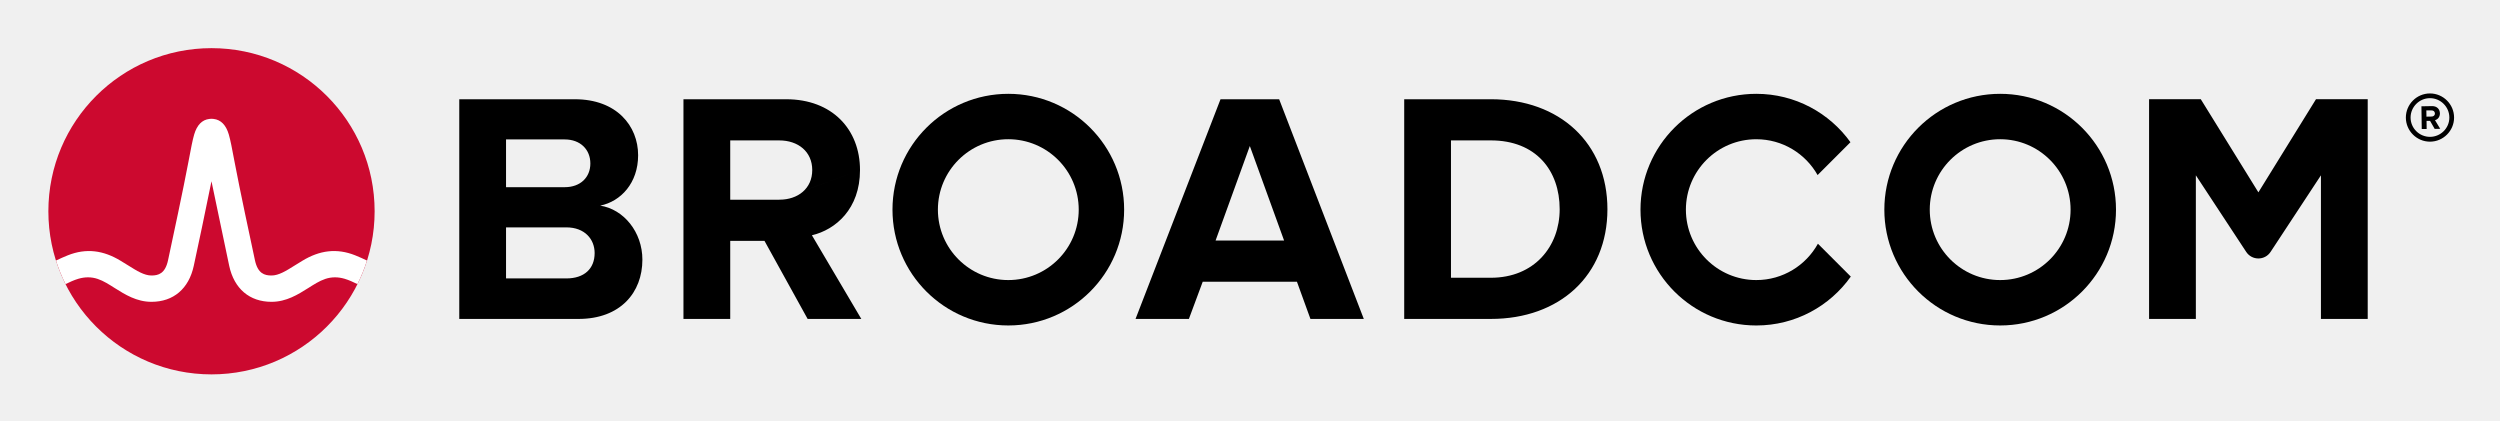
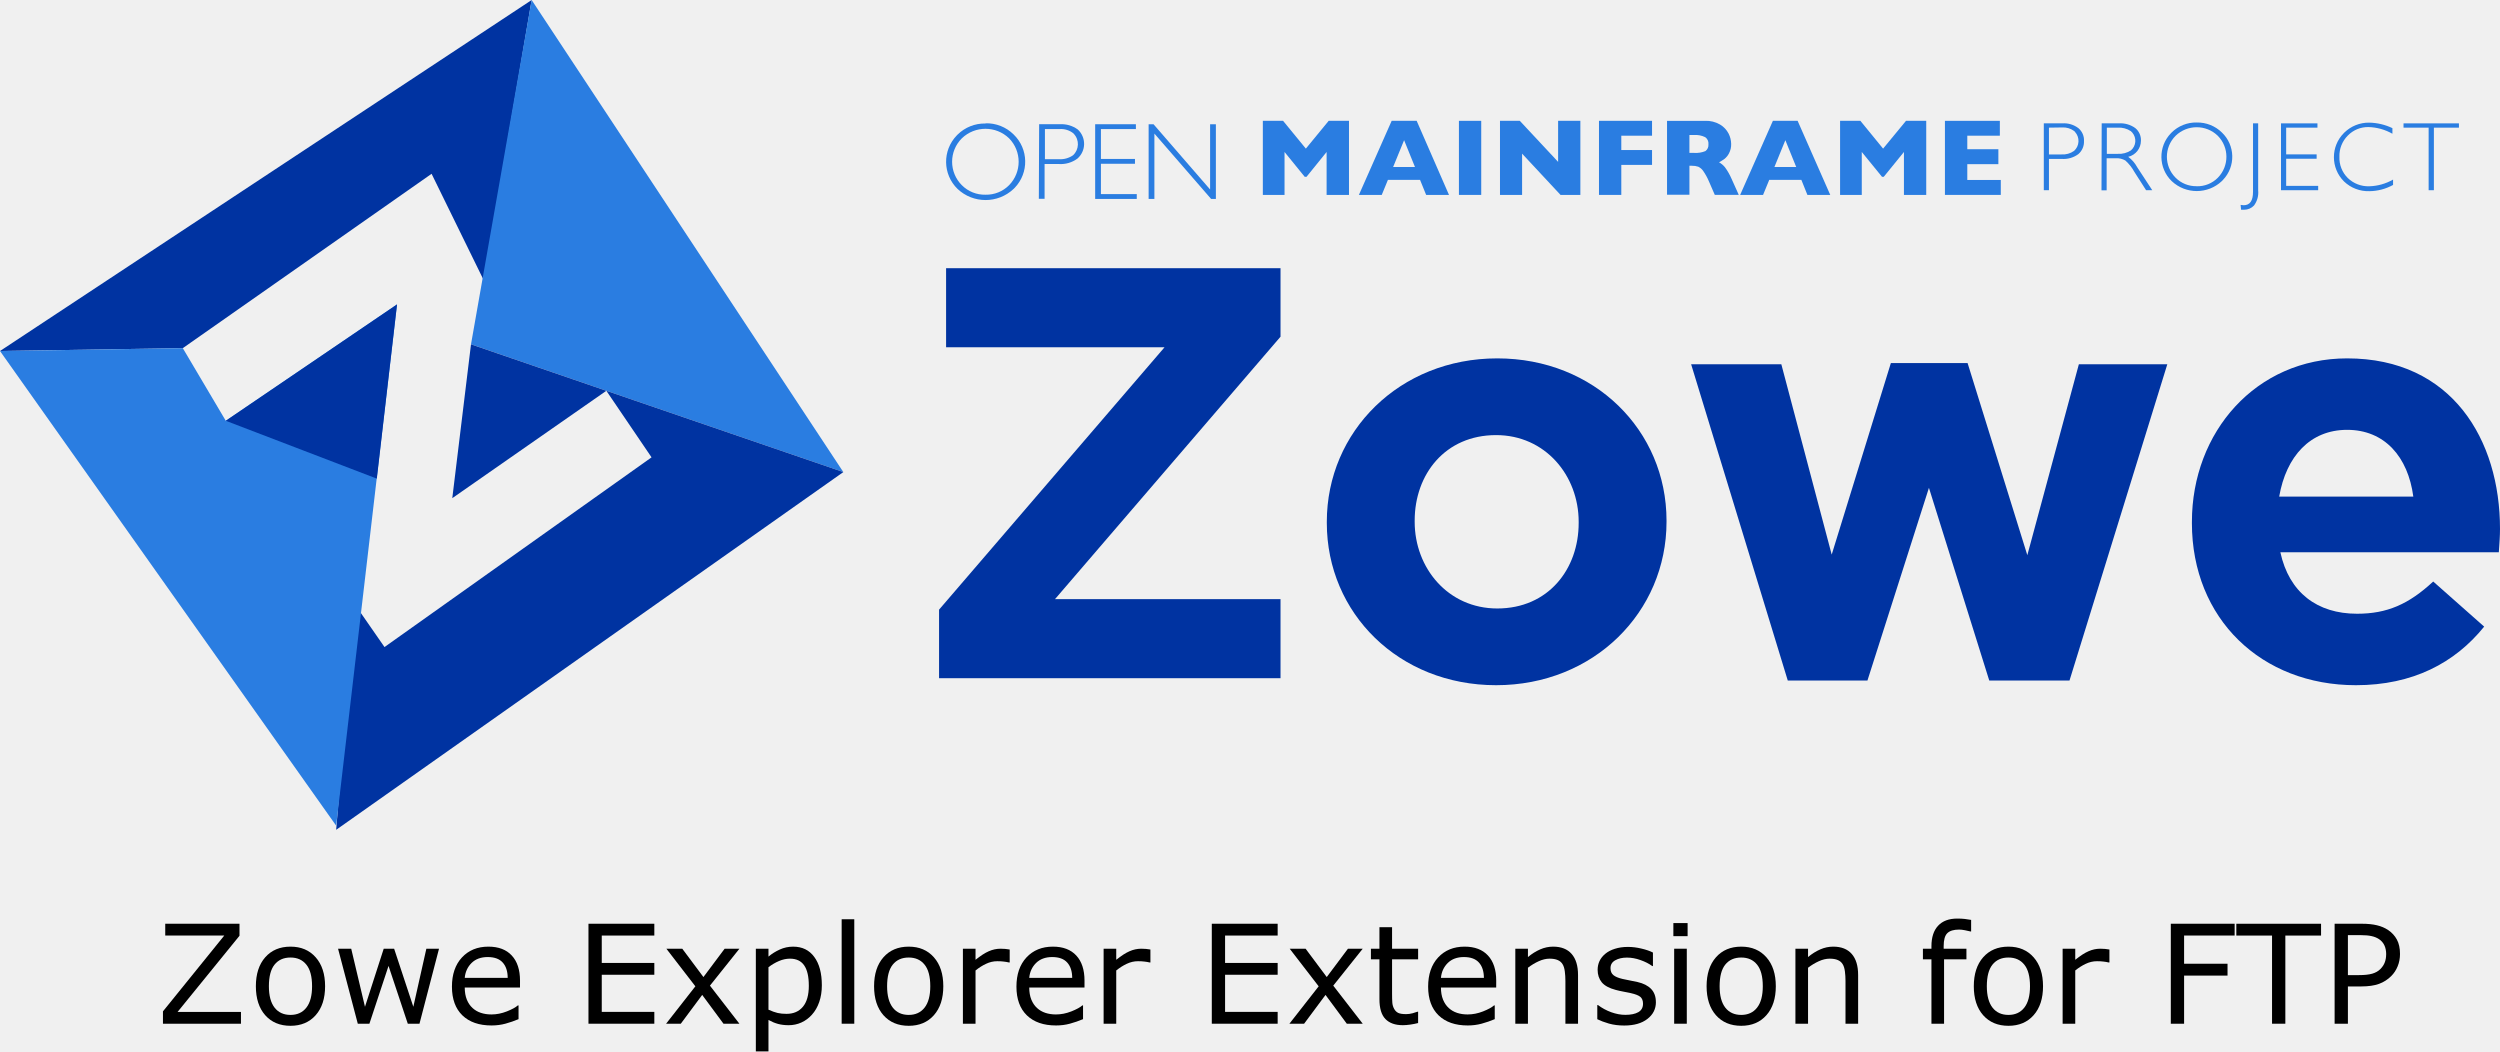
- <svg xmlns="http://www.w3.org/2000/svg" xmlns:xlink="http://www.w3.org/1999/xlink" role="img" viewBox="-4.53 -4.53 248.82 41.82" version="1.1" id="svg19">
+ <svg xmlns="http://www.w3.org/2000/svg" role="img" viewBox="-4.53 -4.53 200 84.11" version="1.1" id="svg19" width="200" height="84.11">
  <defs id="defs23" />
-   <path d="M237.32 9.09c-1.06 0-1.93-.86-1.93-1.92s.87-1.93 1.93-1.93 1.93.87 1.93 1.93-.87 1.92-1.93 1.92m0-4.32c-1.32 0-2.4 1.08-2.4 2.4 0 1.32 1.08 2.4 2.4 2.4 1.32 0 2.4-1.08 2.4-2.4 0-1.32-1.08-2.4-2.4-2.4" id="path4" />
-   <path d="M237.48 7.07l-.51.01-.01-.62h.51c.19-.01.34.11.34.3.01.19-.14.31-.33.31m.83-.32c-.01-.42-.3-.72-.77-.72l-1.07.02.03 2.26h.49l-.01-.81h.35l.46.8.55-.01-.52-.86c.24-.06.49-.28.49-.68M51.834 23.18h-5.999V9.347h5.835c1.574 0 2.557 1.016 2.557 2.393 0 1.377-.983 2.36-2.557 2.36H45v4h6.834c1.836 0 2.819 1.18 2.819 2.556 0 1.574-1.049 2.525-2.819 2.525m3.376-7.245c2.066-.426 3.771-2.262 3.771-5.015 0-2.918-2.131-5.573-6.295-5.573h-11.506v21.865h11.867c4.163 0 6.359-2.623 6.359-5.901 0-2.754-1.868-5.015-4.196-5.376m17.823-.59H68v4.098h3.558l4.294 7.769h5.343l-4.917-8.327c2.361-.557 4.786-2.622 4.786-6.49m0 0c0-4.065-2.786-7.048-7.343-7.048h-10.228v21.865h4.655V9.445h4.885c1.869 0 3.278 1.114 3.278 2.95s-1.409 2.95-3.278 2.95m43.421 4.065l3.409-9.408 3.41 9.408zm.492-14.063l-8.458 21.865h5.31l1.377-3.704h9.376l1.344 3.704h5.311l-8.425-21.865zm26.904 17.767h-3.967v-13.67h3.967c4.491 0 6.851 2.983 6.851 6.852 0 3.704-2.524 6.818-6.851 6.818m0-17.767h-8.622v21.865h8.622c6.851 0 11.604-4.327 11.604-10.916s-4.753-10.949-11.604-10.949m82.127-.004l-5.734 9.27-5.734-9.27h-5.146v21.869h4.656v-14.293l5.012 7.622c.574.871 1.851.871 2.424 0l5.013-7.622v14.293h4.656V5.343z" id="path6" />
-   <path id="a" d="M95.825 23.344c-3.871 0-7.008-3.138-7.008-7.008 0-3.871 3.137-7.009 7.008-7.009 3.87 0 7.008 3.138 7.008 7.009 0 3.87-3.138 7.008-7.008 7.008m0-18.536c-6.367 0-11.528 5.161-11.528 11.528 0 6.366 5.161 11.527 11.528 11.527 6.366 0 11.528-5.161 11.528-11.527 0-6.367-5.162-11.528-11.528-11.528" />
-   <path d="M176.404 19.727c-1.195 2.156-3.492 3.617-6.132 3.617-3.87 0-7.008-3.138-7.008-7.008 0-3.871 3.138-7.008 7.008-7.008 2.618 0 4.897 1.438 6.1 3.565l3.27-3.269c-2.092-2.915-5.508-4.816-9.37-4.816-6.367 0-11.527 5.161-11.527 11.528 0 6.366 5.16 11.528 11.527 11.528 3.883 0 7.316-1.922 9.404-4.865z" id="path9" />
-   <use transform="translate(98.718)" xlink:href="#a" id="use11" />
-   <ellipse cx="16.52" cy="16.497" fill="#cc092f" rx="16.236" ry="16.235" id="ellipse13" />
-   <path fill="#fff" d="M30.825 20.883c-1.857-.74-3.557-.492-5.261.541 0 0-.621.379-.807.496-.794.498-1.543.97-2.263.97-.687 0-1.363-.184-1.649-1.513-.446-2.073-1.534-7.167-2.009-9.69-.279-1.483-.432-2.282-.591-2.825-.28-.954-.792-1.473-1.519-1.556 0 0-.114-.016-.207-.016-.092 0-.218.018-.218.018-.72.086-1.229.605-1.507 1.554-.159.543-.312 1.342-.591 2.825-.475 2.523-1.563 7.617-2.009 9.69-.286 1.329-.962 1.513-1.649 1.513-.72 0-1.469-.472-2.263-.97-.186-.117-.808-.496-.808-.496-1.703-1.033-3.404-1.281-5.26-.541-.401.16-.796.339-1.172.52.257.806.577 1.599.95 2.344.411-.202.842-.402 1.282-.532.634-.187 1.284-.197 1.914.014.612.205 1.157.568 1.7.909 1.023.643 2.182 1.372 3.657 1.372 2.186 0 3.72-1.305 4.21-3.581.38-1.764 1.222-5.702 1.763-8.418 0 0 1.386 6.654 1.765 8.418.49 2.276 2.025 3.581 4.211 3.581 1.475 0 2.634-.729 3.657-1.372.543-.341 1.088-.704 1.7-.909.629-.211 1.28-.201 1.914-.014.44.13.87.331 1.281.533.374-.745.693-1.539.95-2.345-.376-.181-.77-.36-1.171-.52" id="path15" />
-   <g aria-label="Zowe Explorer Extension for FTP" id="text17" style="font-size:11px;text-anchor:middle">
+   <g aria-label="Zowe Explorer Extension for FTP" id="text17" style="font-size:11px;text-anchor:middle" transform="translate(-26.59362,27.36719)">
    <path d="m 41.341,50 h -6.241 v -0.988 l 4.904,-6.064 h -4.721 v -0.945 h 5.94 v 0.961 l -4.952,6.091 h 5.07 z" style="font-size:11px;text-anchor:middle" id="path25" />
    <path d="m 48.071,47.003 q 0,1.466 -0.752,2.315 -0.752,0.849 -2.014,0.849 -1.273,0 -2.025,-0.849 -0.747,-0.849 -0.747,-2.315 0,-1.466 0.747,-2.315 0.752,-0.854 2.025,-0.854 1.262,0 2.014,0.854 0.752,0.849 0.752,2.315 z m -1.042,0 q 0,-1.166 -0.457,-1.729 -0.457,-0.569 -1.268,-0.569 -0.822,0 -1.278,0.569 -0.451,0.564 -0.451,1.729 0,1.128 0.457,1.713 0.457,0.58 1.273,0.58 0.806,0 1.262,-0.575 0.462,-0.58 0.462,-1.719 z" style="font-size:11px;text-anchor:middle" id="path27" />
    <path d="M 57.185,44 55.622,50 h -0.935 L 53.146,45.375 51.616,50 h -0.929 l -1.579,-6 h 1.053 l 1.101,4.646 1.499,-4.646 h 0.833 l 1.536,4.646 1.042,-4.646 z" style="font-size:11px;text-anchor:middle" id="path29" />
    <path d="m 63.663,47.105 h -4.42 q 0,0.553 0.167,0.967 0.167,0.408 0.457,0.671 0.279,0.258 0.661,0.387 0.387,0.129 0.849,0.129 0.612,0 1.23,-0.242 0.623,-0.247 0.886,-0.483 h 0.054 v 1.101 q -0.51,0.215 -1.042,0.36 -0.532,0.145 -1.117,0.145 -1.493,0 -2.331,-0.806 -0.838,-0.811 -0.838,-2.299 0,-1.472 0.8,-2.336 0.806,-0.865 2.116,-0.865 1.214,0 1.869,0.709 0.661,0.709 0.661,2.014 z m -0.983,-0.773 q -0.005,-0.795 -0.403,-1.23 -0.392,-0.435 -1.198,-0.435 -0.811,0 -1.294,0.478 -0.478,0.478 -0.542,1.187 z" style="font-size:11px;text-anchor:middle" id="path31" />
    <path d="m 74.41,50 h -5.269 v -7.998 h 5.269 v 0.945 h -4.206 v 2.191 h 4.206 v 0.945 h -4.206 v 2.97 h 4.206 z" style="font-size:11px;text-anchor:middle" id="path33" />
    <path d="M 81.216,50 H 79.943 L 78.24,47.696 76.527,50 h -1.176 l 2.342,-2.992 -2.32,-3.008 h 1.273 l 1.692,2.267 1.697,-2.267 h 1.182 l -2.358,2.954 z" style="font-size:11px;text-anchor:middle" id="path35" />
    <path d="m 87.811,46.928 q 0,0.73 -0.209,1.337 -0.209,0.602 -0.591,1.021 -0.354,0.397 -0.838,0.618 -0.478,0.215 -1.015,0.215 -0.467,0 -0.849,-0.102 -0.376,-0.102 -0.768,-0.317 v 2.514 h -1.01 v -8.212 h 1.01 v 0.628 q 0.403,-0.338 0.902,-0.564 0.505,-0.231 1.074,-0.231 1.085,0 1.687,0.822 0.607,0.816 0.607,2.272 z m -1.042,0.027 q 0,-1.085 -0.371,-1.622 -0.371,-0.537 -1.139,-0.537 -0.435,0 -0.875,0.188 -0.44,0.188 -0.843,0.494 v 3.4 q 0.43,0.193 0.736,0.263 0.312,0.07 0.704,0.07 0.843,0 1.316,-0.569 0.473,-0.569 0.473,-1.687 z" style="font-size:11px;text-anchor:middle" id="path37" />
    <path d="m 90.406,50 h -1.01 v -8.357 h 1.01 z" style="font-size:11px;text-anchor:middle" id="path39" />
    <path d="m 97.528,47.003 q 0,1.466 -0.752,2.315 -0.752,0.849 -2.014,0.849 -1.273,0 -2.025,-0.849 -0.747,-0.849 -0.747,-2.315 0,-1.466 0.747,-2.315 0.752,-0.854 2.025,-0.854 1.262,0 2.014,0.854 0.752,0.849 0.752,2.315 z m -1.042,0 q 0,-1.166 -0.457,-1.729 -0.457,-0.569 -1.268,-0.569 -0.822,0 -1.278,0.569 -0.451,0.564 -0.451,1.729 0,1.128 0.457,1.713 0.457,0.58 1.273,0.58 0.806,0 1.262,-0.575 0.462,-0.58 0.462,-1.719 z" style="font-size:11px;text-anchor:middle" id="path41" />
    <path d="m 102.84,45.102 h -0.054 q -0.226,-0.054 -0.44,-0.075 -0.209,-0.027 -0.5,-0.027 -0.467,0 -0.902,0.209 -0.435,0.204 -0.838,0.532 V 50 h -1.01 v -6 h 1.01 v 0.886 q 0.602,-0.483 1.058,-0.682 0.462,-0.204 0.94,-0.204 0.263,0 0.381,0.016 0.118,0.011 0.354,0.048 z" style="font-size:11px;text-anchor:middle" id="path43" />
    <path d="m 108.823,47.105 h -4.42 q 0,0.553 0.167,0.967 0.167,0.408 0.457,0.671 0.279,0.258 0.661,0.387 0.387,0.129 0.849,0.129 0.612,0 1.23,-0.242 0.623,-0.247 0.886,-0.483 h 0.054 v 1.101 q -0.51,0.215 -1.042,0.36 -0.532,0.145 -1.117,0.145 -1.493,0 -2.331,-0.806 -0.838,-0.811 -0.838,-2.299 0,-1.472 0.8,-2.336 0.806,-0.865 2.116,-0.865 1.214,0 1.869,0.709 0.661,0.709 0.661,2.014 z m -0.983,-0.773 q -0.005,-0.795 -0.403,-1.23 -0.392,-0.435 -1.198,-0.435 -0.811,0 -1.294,0.478 -0.478,0.478 -0.542,1.187 z" style="font-size:11px;text-anchor:middle" id="path45" />
    <path d="m 114.097,45.102 h -0.054 q -0.226,-0.054 -0.44,-0.075 -0.209,-0.027 -0.5,-0.027 -0.467,0 -0.902,0.209 -0.435,0.204 -0.838,0.532 V 50 h -1.01 v -6 h 1.01 v 0.886 q 0.602,-0.483 1.058,-0.682 0.462,-0.204 0.94,-0.204 0.263,0 0.381,0.016 0.118,0.011 0.354,0.048 z" style="font-size:11px;text-anchor:middle" id="path47" />
    <path d="m 124.276,50 h -5.269 v -7.998 h 5.269 v 0.945 h -4.206 v 2.191 h 4.206 v 0.945 h -4.206 v 2.97 h 4.206 z" style="font-size:11px;text-anchor:middle" id="path49" />
    <path d="m 131.081,50 h -1.273 L 128.105,47.696 126.392,50 h -1.176 l 2.342,-2.992 -2.32,-3.008 h 1.273 l 1.692,2.267 1.697,-2.267 h 1.182 l -2.358,2.954 z" style="font-size:11px;text-anchor:middle" id="path51" />
    <path d="m 135.512,49.946 q -0.285,0.075 -0.623,0.124 -0.333,0.048 -0.596,0.048 -0.918,0 -1.396,-0.494 -0.478,-0.494 -0.478,-1.584 v -3.19 h -0.682 v -0.849 h 0.682 v -1.724 h 1.01 v 1.724 h 2.084 v 0.849 h -2.084 v 2.734 q 0,0.473 0.021,0.741 0.021,0.263 0.15,0.494 0.118,0.215 0.322,0.317 0.209,0.097 0.634,0.097 0.247,0 0.516,-0.07 0.269,-0.075 0.387,-0.124 h 0.054 z" style="font-size:11px;text-anchor:middle" id="path53" />
    <path d="m 141.759,47.105 h -4.42 q 0,0.553 0.167,0.967 0.167,0.408 0.457,0.671 0.279,0.258 0.661,0.387 0.387,0.129 0.849,0.129 0.612,0 1.23,-0.242 0.623,-0.247 0.886,-0.483 h 0.054 v 1.101 q -0.51,0.215 -1.042,0.36 -0.532,0.145 -1.117,0.145 -1.493,0 -2.331,-0.806 -0.838,-0.811 -0.838,-2.299 0,-1.472 0.8,-2.336 0.806,-0.865 2.116,-0.865 1.214,0 1.869,0.709 0.661,0.709 0.661,2.014 z m -0.983,-0.773 q -0.005,-0.795 -0.403,-1.23 -0.392,-0.435 -1.198,-0.435 -0.811,0 -1.294,0.478 -0.478,0.478 -0.542,1.187 z" style="font-size:11px;text-anchor:middle" id="path55" />
    <path d="m 148.306,50 h -1.01 v -3.416 q 0,-0.414 -0.048,-0.773 -0.048,-0.365 -0.177,-0.569 -0.134,-0.226 -0.387,-0.333 -0.252,-0.113 -0.655,-0.113 -0.414,0 -0.865,0.204 -0.451,0.204 -0.865,0.521 V 50 h -1.01 v -6 h 1.01 v 0.666 q 0.473,-0.392 0.978,-0.612 0.505,-0.22 1.037,-0.22 0.972,0 1.482,0.585 0.51,0.585 0.51,1.687 z" style="font-size:11px;text-anchor:middle" id="path57" />
    <path d="m 154.536,48.271 q 0,0.822 -0.682,1.348 -0.677,0.526 -1.853,0.526 -0.666,0 -1.225,-0.156 -0.553,-0.161 -0.929,-0.349 v -1.133 h 0.054 q 0.478,0.36 1.063,0.575 0.585,0.209 1.123,0.209 0.666,0 1.042,-0.215 0.376,-0.215 0.376,-0.677 0,-0.354 -0.204,-0.537 -0.204,-0.183 -0.784,-0.312 -0.215,-0.048 -0.564,-0.113 -0.344,-0.064 -0.628,-0.14 -0.79,-0.209 -1.123,-0.612 -0.328,-0.408 -0.328,-0.999 0,-0.371 0.15,-0.698 0.156,-0.328 0.467,-0.585 0.301,-0.252 0.763,-0.397 0.467,-0.15 1.042,-0.15 0.537,0 1.085,0.134 0.553,0.129 0.918,0.317 v 1.08 h -0.054 q -0.387,-0.285 -0.94,-0.478 -0.553,-0.199 -1.085,-0.199 -0.553,0 -0.935,0.215 -0.381,0.209 -0.381,0.628 0,0.371 0.231,0.559 0.226,0.188 0.73,0.306 0.279,0.064 0.623,0.129 0.349,0.064 0.58,0.118 0.704,0.161 1.085,0.553 0.381,0.397 0.381,1.053 z" style="font-size:11px;text-anchor:middle" id="path59" />
    <path d="m 157.072,42.996 h -1.139 V 41.949 h 1.139 z M 157.007,50 h -1.01 v -6 h 1.01 z" style="font-size:11px;text-anchor:middle" id="path61" />
    <path d="m 164.129,47.003 q 0,1.466 -0.752,2.315 -0.752,0.849 -2.014,0.849 -1.273,0 -2.025,-0.849 -0.747,-0.849 -0.747,-2.315 0,-1.466 0.747,-2.315 0.752,-0.854 2.025,-0.854 1.262,0 2.014,0.854 0.752,0.849 0.752,2.315 z m -1.042,0 q 0,-1.166 -0.457,-1.729 -0.457,-0.569 -1.268,-0.569 -0.822,0 -1.278,0.569 -0.451,0.564 -0.451,1.729 0,1.128 0.457,1.713 0.457,0.58 1.273,0.58 0.806,0 1.262,-0.575 0.462,-0.58 0.462,-1.719 z" style="font-size:11px;text-anchor:middle" id="path63" />
    <path d="m 170.714,50 h -1.01 v -3.416 q 0,-0.414 -0.048,-0.773 -0.048,-0.365 -0.177,-0.569 -0.134,-0.226 -0.387,-0.333 -0.252,-0.113 -0.655,-0.113 -0.414,0 -0.865,0.204 -0.451,0.204 -0.865,0.521 V 50 h -1.01 v -6 h 1.01 v 0.666 q 0.473,-0.392 0.978,-0.612 0.505,-0.22 1.037,-0.22 0.972,0 1.482,0.585 0.51,0.585 0.51,1.687 z" style="font-size:11px;text-anchor:middle" id="path65" />
    <path d="m 179.754,42.62 h -0.054 q -0.167,-0.048 -0.435,-0.097 -0.269,-0.054 -0.473,-0.054 -0.65,0 -0.945,0.29 -0.29,0.285 -0.29,1.037 v 0.204 h 1.821 v 0.849 H 177.589 V 50 h -1.01 v -5.151 h -0.682 v -0.849 h 0.682 v -0.199 q 0,-1.069 0.532,-1.638 0.532,-0.575 1.536,-0.575 0.338,0 0.607,0.032 0.274,0.032 0.5,0.075 z" style="font-size:11px;text-anchor:middle" id="path67" />
    <path d="m 185.506,47.003 q 0,1.466 -0.752,2.315 -0.752,0.849 -2.014,0.849 -1.273,0 -2.025,-0.849 -0.747,-0.849 -0.747,-2.315 0,-1.466 0.747,-2.315 0.752,-0.854 2.025,-0.854 1.262,0 2.014,0.854 0.752,0.849 0.752,2.315 z m -1.042,0 q 0,-1.166 -0.457,-1.729 -0.457,-0.569 -1.268,-0.569 -0.822,0 -1.278,0.569 -0.451,0.564 -0.451,1.729 0,1.128 0.457,1.713 0.457,0.58 1.273,0.58 0.806,0 1.262,-0.575 0.462,-0.58 0.462,-1.719 z" style="font-size:11px;text-anchor:middle" id="path69" />
    <path d="m 190.818,45.102 h -0.054 q -0.226,-0.054 -0.44,-0.075 -0.209,-0.027 -0.5,-0.027 -0.467,0 -0.902,0.209 -0.435,0.204 -0.838,0.532 V 50 h -1.01 v -6 h 1.01 v 0.886 q 0.602,-0.483 1.058,-0.682 0.462,-0.204 0.94,-0.204 0.263,0 0.381,0.016 0.118,0.011 0.354,0.048 z" style="font-size:11px;text-anchor:middle" id="path71" />
    <path d="m 200.835,42.948 h -4.044 v 2.256 h 3.475 v 0.945 h -3.475 V 50 h -1.063 v -7.998 h 5.108 z" style="font-size:11px;text-anchor:middle" id="path73" />
    <path d="m 207.748,42.948 h -2.857 V 50 H 203.827 v -7.052 h -2.857 v -0.945 h 6.778 z" style="font-size:11px;text-anchor:middle" id="path75" />
    <path d="m 214.064,44.419 q 0,0.532 -0.188,0.988 -0.183,0.451 -0.516,0.784 -0.414,0.414 -0.978,0.623 -0.564,0.204 -1.423,0.204 h -1.063 V 50 h -1.063 v -7.998 h 2.17 q 0.72,0 1.219,0.124 0.5,0.118 0.886,0.376 0.457,0.306 0.704,0.763 0.252,0.457 0.252,1.155 z m -1.106,0.027 q 0,-0.414 -0.145,-0.72 -0.145,-0.306 -0.44,-0.5 -0.258,-0.167 -0.591,-0.236 -0.328,-0.075 -0.833,-0.075 h -1.053 v 3.196 h 0.897 q 0.645,0 1.047,-0.113 0.403,-0.118 0.655,-0.371 0.252,-0.258 0.354,-0.542 0.107,-0.285 0.107,-0.639 z" style="font-size:11px;text-anchor:middle" id="path77" />
  </g>
+   <polygon transform="matrix(0.2784319,0,0,0.2784319,-12.66021,-20.0601)" id="polygon3556" points="81.719,155.81 153.203,105.713 168.197,136.32 181.956,55.782 29.202,156.633 " class="cls-1" style="fill:#0033a1" />
+   <polygon transform="matrix(0.2784319,0,0,0.2784319,-12.66021,-20.0601)" id="polygon3558" points="164.529,154.712 181.954,55.777 271.51,191.418 " class="cls-2" style="fill:#2a7de1" />
+   <polyline transform="matrix(0.2784319,0,0,0.2784319,-12.66021,-20.0601)" id="polyline3560" points="131.223 229.511 139.675 241.691 216.405 187.184 203.42 168.057 159.152 198.91 164.527 154.716 271.508 191.416 125.787 294.202" class="cls-1" style="fill:#0033a1" />
+   <polygon transform="matrix(0.2784319,0,0,0.2784319,-12.66021,-20.0601)" id="polygon3562" points="143.275,143.238 125.788,293.012 29.2,156.634 81.723,155.811 94.075,176.677 " class="cls-2" style="fill:#2a7de1" />
+   <path id="path3564" d="m 158.974,5.338 h 1.474 a 1.917,1.917 0 0 1 1.29,0.381 1.26,1.26 0 0 1 0.451,1.035 1.302,1.302 0 0 1 -0.451,1.045 1.99,1.99 0 0 1 -1.334,0.385 h -1.018 v 2.504 h -0.412 z m 0.412,0.344 v 2.143 h 0.992 a 1.553,1.553 0 0 0 1.018,-0.284 1.071,1.071 0 0 0 0.077,-1.514 0.097,0.097 0 0 1 -0.012,-0.014 l -0.053,-0.058 a 1.484,1.484 0 0 0 -0.977,-0.289 z" class="cls-2" style="fill:#2a7de1;stroke-width:0.278" />
+   <path id="path3566" d="m 163.605,5.338 h 1.366 a 2.029,2.029 0 0 1 1.319,0.376 1.235,1.235 0 0 1 0.455,1.007 1.329,1.329 0 0 1 -1.018,1.296 2.476,2.476 0 0 1 0.713,0.821 l 1.211,1.849 h -0.494 l -0.932,-1.457 a 3.483,3.483 0 0 0 -0.723,-0.917 1.349,1.349 0 0 0 -0.761,-0.183 h -0.739 v 2.567 h -0.412 z m 0.412,0.344 v 2.095 h 0.884 a 1.723,1.723 0 0 0 1.04,-0.274 1.008,1.008 0 0 0 0.118,-1.419 l -0.123,-0.123 a 1.713,1.713 0 0 0 -1.045,-0.279 z" class="cls-2" style="fill:#2a7de1;stroke-width:0.278" />
+   <path id="path3568" d="m 171.208,5.27 a 2.786,2.786 0 0 1 2.01,0.797 2.68,2.68 0 0 1 0.096,3.79 c -0.01,0.01 -0.021,0.021 -0.031,0.032 l -0.065,0.068 a 2.923,2.923 0 0 1 -4.014,0 2.713,2.713 0 0 1 -0.056,-3.834 l 0.003,-0.002 0.053,-0.055 a 2.771,2.771 0 0 1 2.004,-0.797 m 0,5.102 a 2.295,2.295 0 0 0 1.688,-0.681 2.391,2.391 0 0 0 0,-3.355 2.425,2.425 0 0 0 -3.381,0 2.369,2.369 0 0 0 0,3.35 2.313,2.313 0 0 0 1.693,0.681" class="cls-2" style="fill:#2a7de1;stroke-width:0.278" />
+   <path id="path3570" d="m 176.123,5.339 v 5.36 a 1.734,1.734 0 0 1 -0.332,1.211 1.072,1.072 0 0 1 -0.788,0.339 q -0.123,0.005 -0.246,0 l -0.038,-0.387 a 1.287,1.287 0 0 0 0.241,0.027 c 0.504,0 0.751,-0.354 0.751,-1.072 V 5.339 Z" class="cls-2" style="fill:#2a7de1;stroke-width:0.278" />
+   <polygon transform="matrix(0.2784319,0,0,0.2784319,-12.66021,-20.0601)" id="polygon3572" points="684.585,110.429 684.585,91.222 695.057,91.222 695.057,92.456 686.071,92.456 686.071,100.134 694.824,100.134 694.824,101.387 686.071,101.387 686.071,109.182 695.266,109.182 695.266,110.429 " class="cls-2" style="fill:#2a7de1" />
+   <path id="path3574" d="m 186.863,5.72 v 0.45 a 4.092,4.092 0 0 0 -1.909,-0.535 2.247,2.247 0 0 0 -1.661,0.681 2.296,2.296 0 0 0 -0.67,1.693 2.268,2.268 0 0 0 0.67,1.703 2.359,2.359 0 0 0 1.72,0.66 4.04,4.04 0 0 0 1.902,-0.535 v 0.428 a 3.973,3.973 0 0 1 -1.892,0.499 2.803,2.803 0 0 1 -2.037,-0.783 2.738,2.738 0 0 1 -0.002,-3.872 0.002,0.002 0 0 0 0.002,-0.002 0.196,0.196 0 0 0 0.038,-0.038 2.79,2.79 0 0 1 1.979,-0.788 4.493,4.493 0 0 1 1.881,0.45" class="cls-2" style="fill:#2a7de1;stroke-width:0.278" />
+   <polygon transform="matrix(0.2784319,0,0,0.2784319,-12.66021,-20.0601)" id="polygon3576" points="719.788,92.456 719.788,91.222 735.709,91.222 735.709,92.456 728.51,92.456 728.51,110.429 727.005,110.429 727.005,92.456 " class="cls-2" style="fill:#2a7de1" />
+   <polygon transform="matrix(0.2784319,0,0,0.2784319,-12.66021,-20.0601)" id="polygon3578" points="410.365,111.778 410.365,99.444 404.592,106.582 404.076,106.582 398.277,99.444 398.277,111.778 392.043,111.778 392.043,90.495 397.86,90.495 404.401,98.48 410.961,90.495 416.797,90.495 416.797,111.778 " class="cls-2" style="fill:#2a7de1" />
+   <path id="path3580" d="m 111.39,11.063 h -1.828 l -0.487,-1.201 h -2.572 l -0.493,1.201 h -1.828 l 2.622,-5.928 h 1.999 z m -2.723,-2.235 -0.869,-2.143 -0.877,2.143 z" class="cls-2" style="fill:#2a7de1;stroke-width:0.278" />
+   <rect id="rect3582" height="5.926" width="1.784" y="5.137" x="112.184" class="cls-2" style="fill:#2a7de1;stroke-width:0.278" />
+   <polygon transform="matrix(0.2784319,0,0,0.2784319,-12.66021,-20.0601)" id="polygon3584" points="476.882,90.495 483.276,90.495 483.276,111.778 477.576,111.778 466.532,99.923 466.532,111.778 460.181,111.778 460.181,90.495 465.875,90.495 476.882,102.288 " class="cls-2" style="fill:#2a7de1" />
+   <polygon transform="matrix(0.2784319,0,0,0.2784319,-12.66021,-20.0601)" id="polygon3586" points="495.039,98.887 503.871,98.887 503.871,103.156 495.039,103.156 495.039,111.779 488.626,111.779 488.626,90.49 503.871,90.49 503.871,94.765 495.039,94.765 " class="cls-2" style="fill:#2a7de1" />
+   <path id="path3588" d="m 134.573,11.062 h -1.919 l -0.465,-1.071 a 4.59,4.59 0 0 0 -0.462,-0.843 0.994,0.994 0 0 0 -0.4,-0.342 1.452,1.452 0 0 0 -0.505,-0.075 h -0.198 v 2.316 h -1.791 V 5.137 h 3.039 a 2.191,2.191 0 0 1 1.206,0.299 1.8,1.8 0 0 1 0.681,0.723 1.873,1.873 0 0 1 0.204,0.814 1.507,1.507 0 0 1 -0.171,0.761 1.39,1.39 0 0 1 -0.364,0.45 4.065,4.065 0 0 1 -0.434,0.269 1.645,1.645 0 0 1 0.472,0.397 4.728,4.728 0 0 1 0.525,0.917 z m -2.427,-4.057 a 0.6,0.6 0 0 0 -0.274,-0.568 1.749,1.749 0 0 0 -0.874,-0.166 h -0.375 v 1.431 h 0.381 a 2.003,2.003 0 0 0 0.9,-0.145 0.598,0.598 0 0 0 0.241,-0.535" class="cls-2" style="fill:#2a7de1;stroke-width:0.278" />
+   <path id="path3590" d="m 141.89,11.063 h -1.828 l -0.482,-1.201 h -2.572 l -0.493,1.201 h -1.833 l 2.62,-5.928 h 1.977 z m -2.723,-2.235 -0.869,-2.143 -0.874,2.143 z" class="cls-2" style="fill:#2a7de1;stroke-width:0.278" />
+   <polygon transform="matrix(0.2784319,0,0,0.2784319,-12.66021,-20.0601)" id="polygon3592" points="576.245,111.778 576.245,99.444 570.446,106.582 569.949,106.582 564.132,99.444 564.132,111.778 557.897,111.778 557.897,90.495 563.733,90.495 570.256,98.48 576.84,90.495 582.651,90.495 582.651,111.778 " class="cls-2" style="fill:#2a7de1" />
+   <polygon transform="matrix(0.2784319,0,0,0.2784319,-12.66021,-20.0601)" id="polygon3594" points="594.449,107.485 604.074,107.485 604.074,111.778 588.024,111.778 588.024,90.495 603.804,90.495 603.804,94.764 594.449,94.764 594.449,98.652 603.38,98.652 603.38,102.945 594.449,102.945 " class="cls-2" style="fill:#2a7de1" />
+   <path id="path3596" d="m 74.31,5.334 a 3.071,3.071 0 0 1 2.246,0.889 3.023,3.023 0 0 1 0.089,4.274 0.052,0.052 0 0 0 -0.014,0.014 l -0.075,0.074 a 3.268,3.268 0 0 1 -4.481,0 3.032,3.032 0 0 1 -0.058,-4.286 l 0.058,-0.06 a 3.085,3.085 0 0 1 2.235,-0.889 m 0,5.697 a 2.567,2.567 0 0 0 1.886,-0.761 2.679,2.679 0 0 0 0,-3.751 2.726,2.726 0 0 0 -3.778,0 2.646,2.646 0 0 0 -0.007,3.744 l 0.007,0.007 a 2.578,2.578 0 0 0 1.892,0.761" class="cls-2" style="fill:#2a7de1;stroke-width:0.278" />
+   <path id="path3598" d="m 78.602,5.408 h 1.647 a 2.216,2.216 0 0 1 1.447,0.424 1.563,1.563 0 0 1 -0.033,2.326 2.242,2.242 0 0 1 -1.484,0.434 h -1.142 V 11.374 h -0.46 z m 0.462,0.387 v 2.411 h 1.115 a 1.789,1.789 0 0 0 1.136,-0.316 1.21,1.21 0 0 0 0.065,-1.709 0.249,0.249 0 0 0 -0.06,-0.06 1.598,1.598 0 0 0 -1.071,-0.327 z" class="cls-2" style="fill:#2a7de1;stroke-width:0.278" />
+   <polygon transform="matrix(0.2784319,0,0,0.2784319,-12.66021,-20.0601)" id="polygon3600" points="343.867,112.935 343.867,91.474 355.568,91.474 355.568,92.862 345.519,92.862 345.519,101.443 355.304,101.443 355.304,102.831 345.519,102.831 345.519,111.547 355.82,111.547 355.82,112.935 " class="cls-2" style="fill:#2a7de1" />
+   <polygon transform="matrix(0.2784319,0,0,0.2784319,-12.66021,-20.0601)" id="polygon3602" points="376.892,110.22 376.892,91.474 378.551,91.474 378.551,112.935 377.181,112.935 360.885,94.164 360.885,112.935 359.227,112.935 359.227,91.474 360.634,91.474 " class="cls-2" style="fill:#2a7de1" />
+   <path id="path3604" d="M 70.595,44.242 88.635,23.25 H 71.157 v -6.326 h 26.755 v 5.482 l -18.04,20.992 h 18.04 v 6.326 H 70.595 Z" class="cls-1" style="fill:#0033a1;stroke-width:0.278" />
+   <path id="path3606" d="m 101.615,37.307 v -0.094 c 0,-7.216 5.81,-13.073 13.636,-13.073 7.778,0 13.541,5.763 13.541,12.979 v 0.094 c 0,7.216 -5.81,13.073 -13.635,13.073 -7.778,0 -13.542,-5.763 -13.542,-12.979 z m 20.149,0 v -0.094 c 0,-3.702 -2.671,-6.935 -6.607,-6.935 -4.077,0 -6.513,3.139 -6.513,6.841 v 0.094 c 0,3.702 2.671,6.935 6.607,6.935 4.076,0 6.513,-3.139 6.513,-6.841 z" class="cls-1" style="fill:#0033a1;stroke-width:0.278" />
+   <path id="path3608" d="m 130.76,24.609 h 7.216 l 4.03,15.229 4.733,-15.322 h 6.138 l 4.779,15.369 4.123,-15.275 h 7.076 l -7.825,25.303 h -6.419 l -4.826,-15.416 -4.92,15.416 h -6.373 z" class="cls-1" style="fill:#0033a1;stroke-width:0.278" />
+   <path id="path3610" d="m 170.823,37.307 v -0.094 c 0,-7.169 5.107,-13.073 12.417,-13.073 8.387,0 12.23,6.513 12.23,13.635 0,0.562 -0.047,1.218 -0.094,1.874 h -17.478 c 0.703,3.233 2.952,4.92 6.138,4.92 2.389,0 4.123,-0.75 6.091,-2.577 l 4.077,3.608 c -2.343,2.905 -5.717,4.686 -10.262,4.686 -7.544,3e-6 -13.12,-5.295 -13.12,-12.979 z m 17.712,-2.108 c -0.422,-3.186 -2.296,-5.342 -5.295,-5.342 -2.952,0 -4.873,2.108 -5.435,5.342 z" class="cls-1" style="fill:#0033a1;stroke-width:0.278" />
+   <polygon transform="matrix(0.2784319,0,0,0.2784319,-12.66021,-20.0601)" id="polygon3612" points="137.471,193.298 143.275,143.239 94.075,176.677 " class="cls-1" style="fill:#0033a1" />
</svg>
